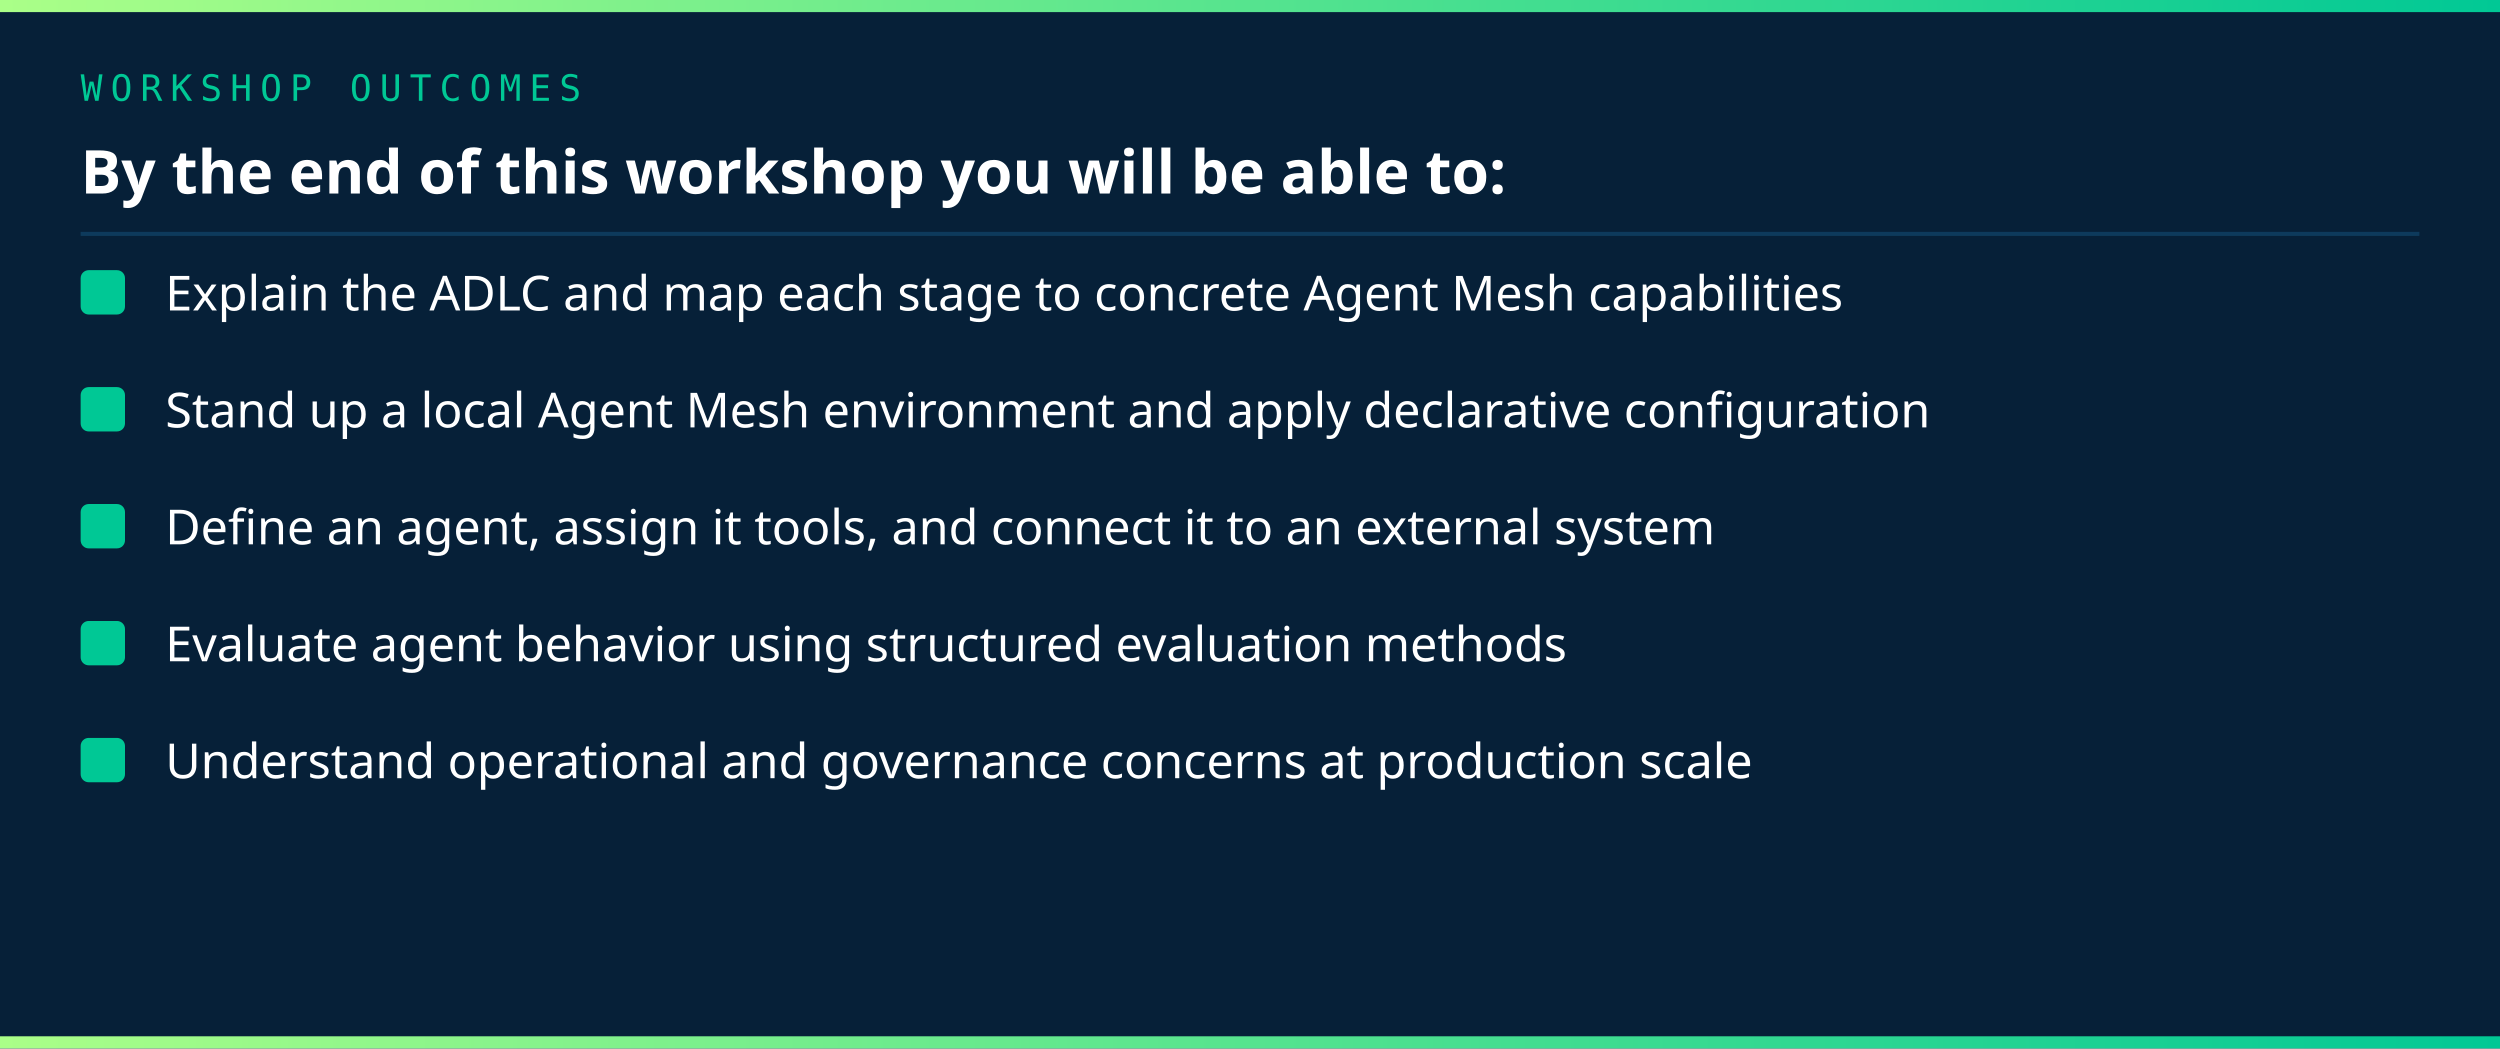
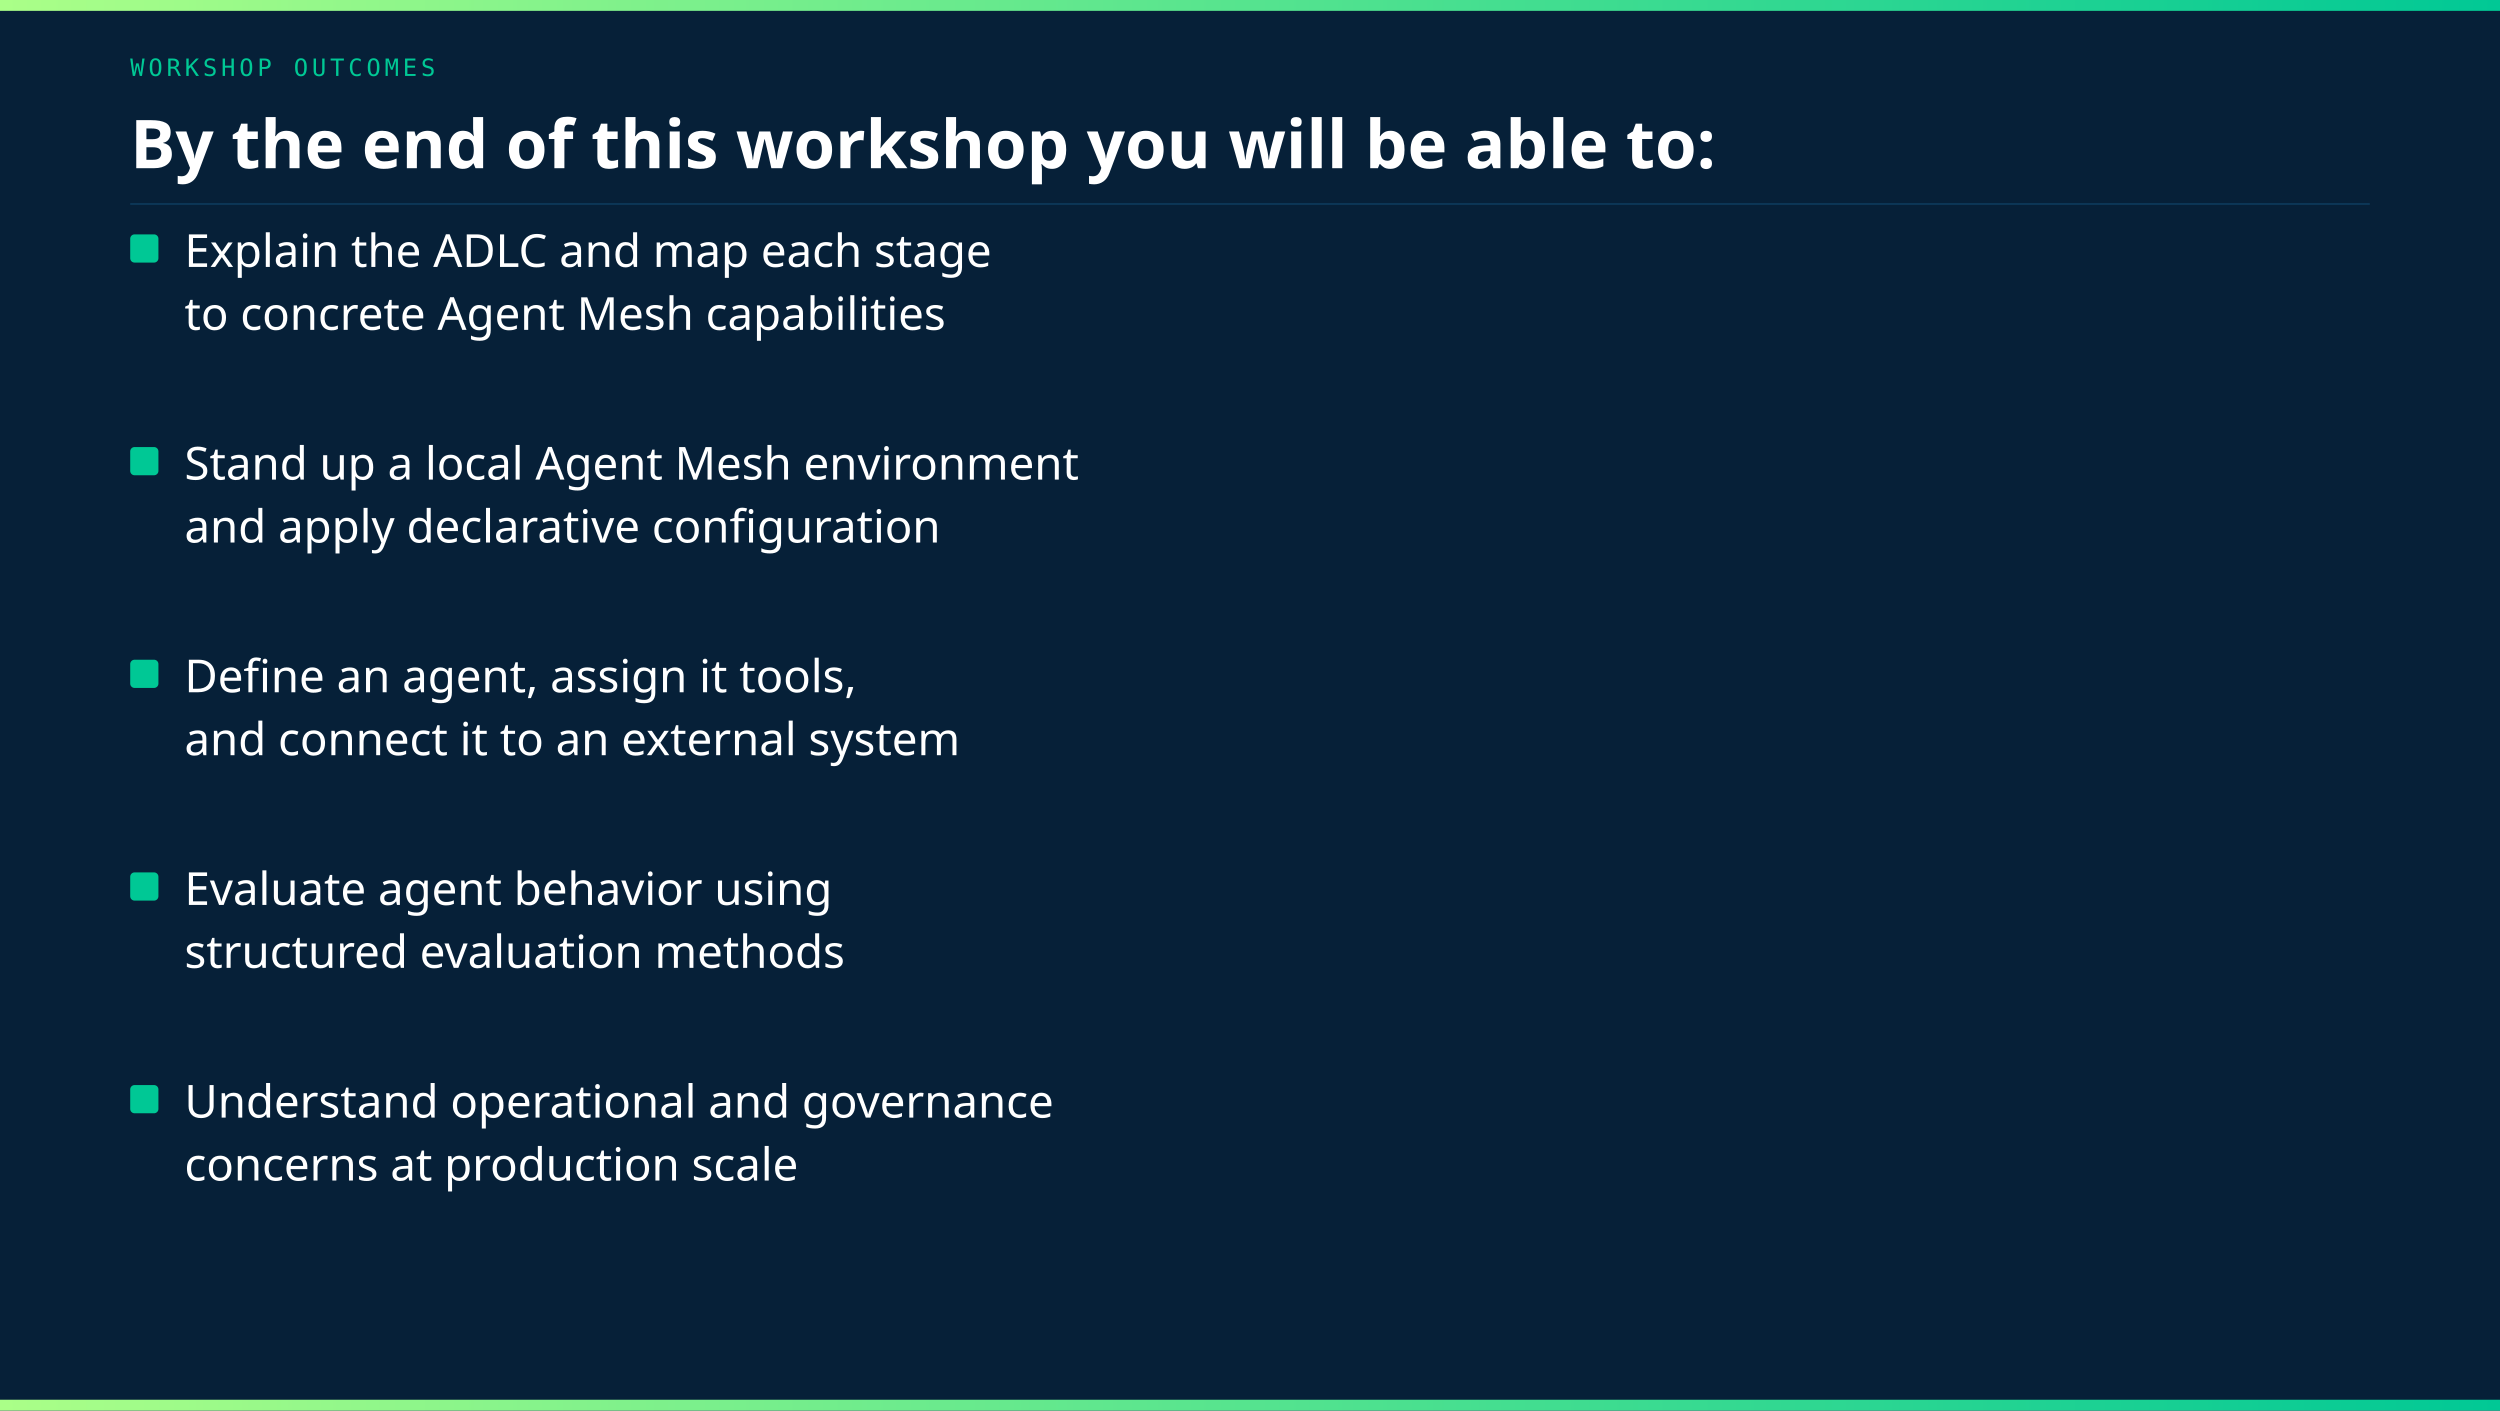
- <svg xmlns="http://www.w3.org/2000/svg" width="620" height="260" viewBox="0 0 620 260">
+ <svg xmlns="http://www.w3.org/2000/svg" width="2304" height="1300" viewBox="0 0 2304 1300">
  <defs>
    <linearGradient id="greenGrad" x1="0" y1="0" x2="1" y2="0">
      <stop offset="0%" stop-color="#ABFF88" />
      <stop offset="100%" stop-color="#00C895" />
    </linearGradient>
  </defs>
-   <rect width="620" height="260" fill="#062038" />
-   <rect y="0" width="620" height="3" fill="url(#greenGrad)" />
-   <rect y="257" width="620" height="3" fill="url(#greenGrad)" />
-   <text x="20" y="25" font-family="'Space Mono', 'Cascadia Mono', monospace" font-size="9" fill="#00C895" letter-spacing="2">WORKSHOP OUTCOMES</text>
-   <text x="20" y="48" font-family="'Figtree', 'Segoe UI', sans-serif" font-size="15" font-weight="700" fill="#FFFFFF">By the end of this workshop you will be able to:</text>
-   <line x1="20" y1="58" x2="600" y2="58" stroke="#0D3A5C" stroke-width="1" />
-   <rect x="20" y="67" width="11" height="11" rx="2" fill="#00C895" />
-   <text x="41" y="77" font-family="'Figtree', sans-serif" font-size="12" fill="#FFFFFF">Explain the ADLC and map each stage to concrete Agent Mesh capabilities</text>
-   <rect x="20" y="96" width="11" height="11" rx="2" fill="#00C895" />
-   <text x="41" y="106" font-family="'Figtree', sans-serif" font-size="12" fill="#FFFFFF">Stand up a local Agent Mesh environment and apply declarative configuration</text>
-   <rect x="20" y="125" width="11" height="11" rx="2" fill="#00C895" />
-   <text x="41" y="135" font-family="'Figtree', sans-serif" font-size="12" fill="#FFFFFF">Define an agent, assign it tools, and connect it to an external system</text>
-   <rect x="20" y="154" width="11" height="11" rx="2" fill="#00C895" />
-   <text x="41" y="164" font-family="'Figtree', sans-serif" font-size="12" fill="#FFFFFF">Evaluate agent behavior using structured evaluation methods</text>
-   <rect x="20" y="183" width="11" height="11" rx="2" fill="#00C895" />
-   <text x="41" y="193" font-family="'Figtree', sans-serif" font-size="12" fill="#FFFFFF">Understand operational and governance concerns at production scale</text>
+   <rect width="2304" height="1300" fill="#062038" />
+   <rect y="0" width="2304" height="10" fill="url(#greenGrad)" />
+   <rect y="1290" width="2304" height="10" fill="url(#greenGrad)" />
+   <text x="120" y="70" font-family="'Space Mono', 'Cascadia Mono', monospace" font-size="22" fill="#00C895" letter-spacing="3.5">WORKSHOP OUTCOMES</text>
+   <text x="120" y="155" font-family="'Figtree', 'Segoe UI', sans-serif" font-size="62" font-weight="700" fill="#FFFFFF">By the end of this workshop you will be able to:</text>
+   <line x1="120" y1="188" x2="2184" y2="188" stroke="#0D3A5C" stroke-width="1.5" />
+   <rect x="120" y="216" width="26" height="26" rx="4" fill="#00C895" />
+   <text x="170" y="246" font-family="'Figtree', sans-serif" font-size="42" fill="#FFFFFF">Explain the ADLC and map each stage</text>
+   <text x="170" y="304" font-family="'Figtree', sans-serif" font-size="42" fill="#FFFFFF">to concrete Agent Mesh capabilities</text>
+   <rect x="120" y="412" width="26" height="26" rx="4" fill="#00C895" />
+   <text x="170" y="442" font-family="'Figtree', sans-serif" font-size="42" fill="#FFFFFF">Stand up a local Agent Mesh environment</text>
+   <text x="170" y="500" font-family="'Figtree', sans-serif" font-size="42" fill="#FFFFFF">and apply declarative configuration</text>
+   <rect x="120" y="608" width="26" height="26" rx="4" fill="#00C895" />
+   <text x="170" y="638" font-family="'Figtree', sans-serif" font-size="42" fill="#FFFFFF">Define an agent, assign it tools,</text>
+   <text x="170" y="696" font-family="'Figtree', sans-serif" font-size="42" fill="#FFFFFF">and connect it to an external system</text>
+   <rect x="120" y="804" width="26" height="26" rx="4" fill="#00C895" />
+   <text x="170" y="834" font-family="'Figtree', sans-serif" font-size="42" fill="#FFFFFF">Evaluate agent behavior using</text>
+   <text x="170" y="892" font-family="'Figtree', sans-serif" font-size="42" fill="#FFFFFF">structured evaluation methods</text>
+   <rect x="120" y="1000" width="26" height="26" rx="4" fill="#00C895" />
+   <text x="170" y="1030" font-family="'Figtree', sans-serif" font-size="42" fill="#FFFFFF">Understand operational and governance</text>
+   <text x="170" y="1088" font-family="'Figtree', sans-serif" font-size="42" fill="#FFFFFF">concerns at production scale</text>
</svg>
